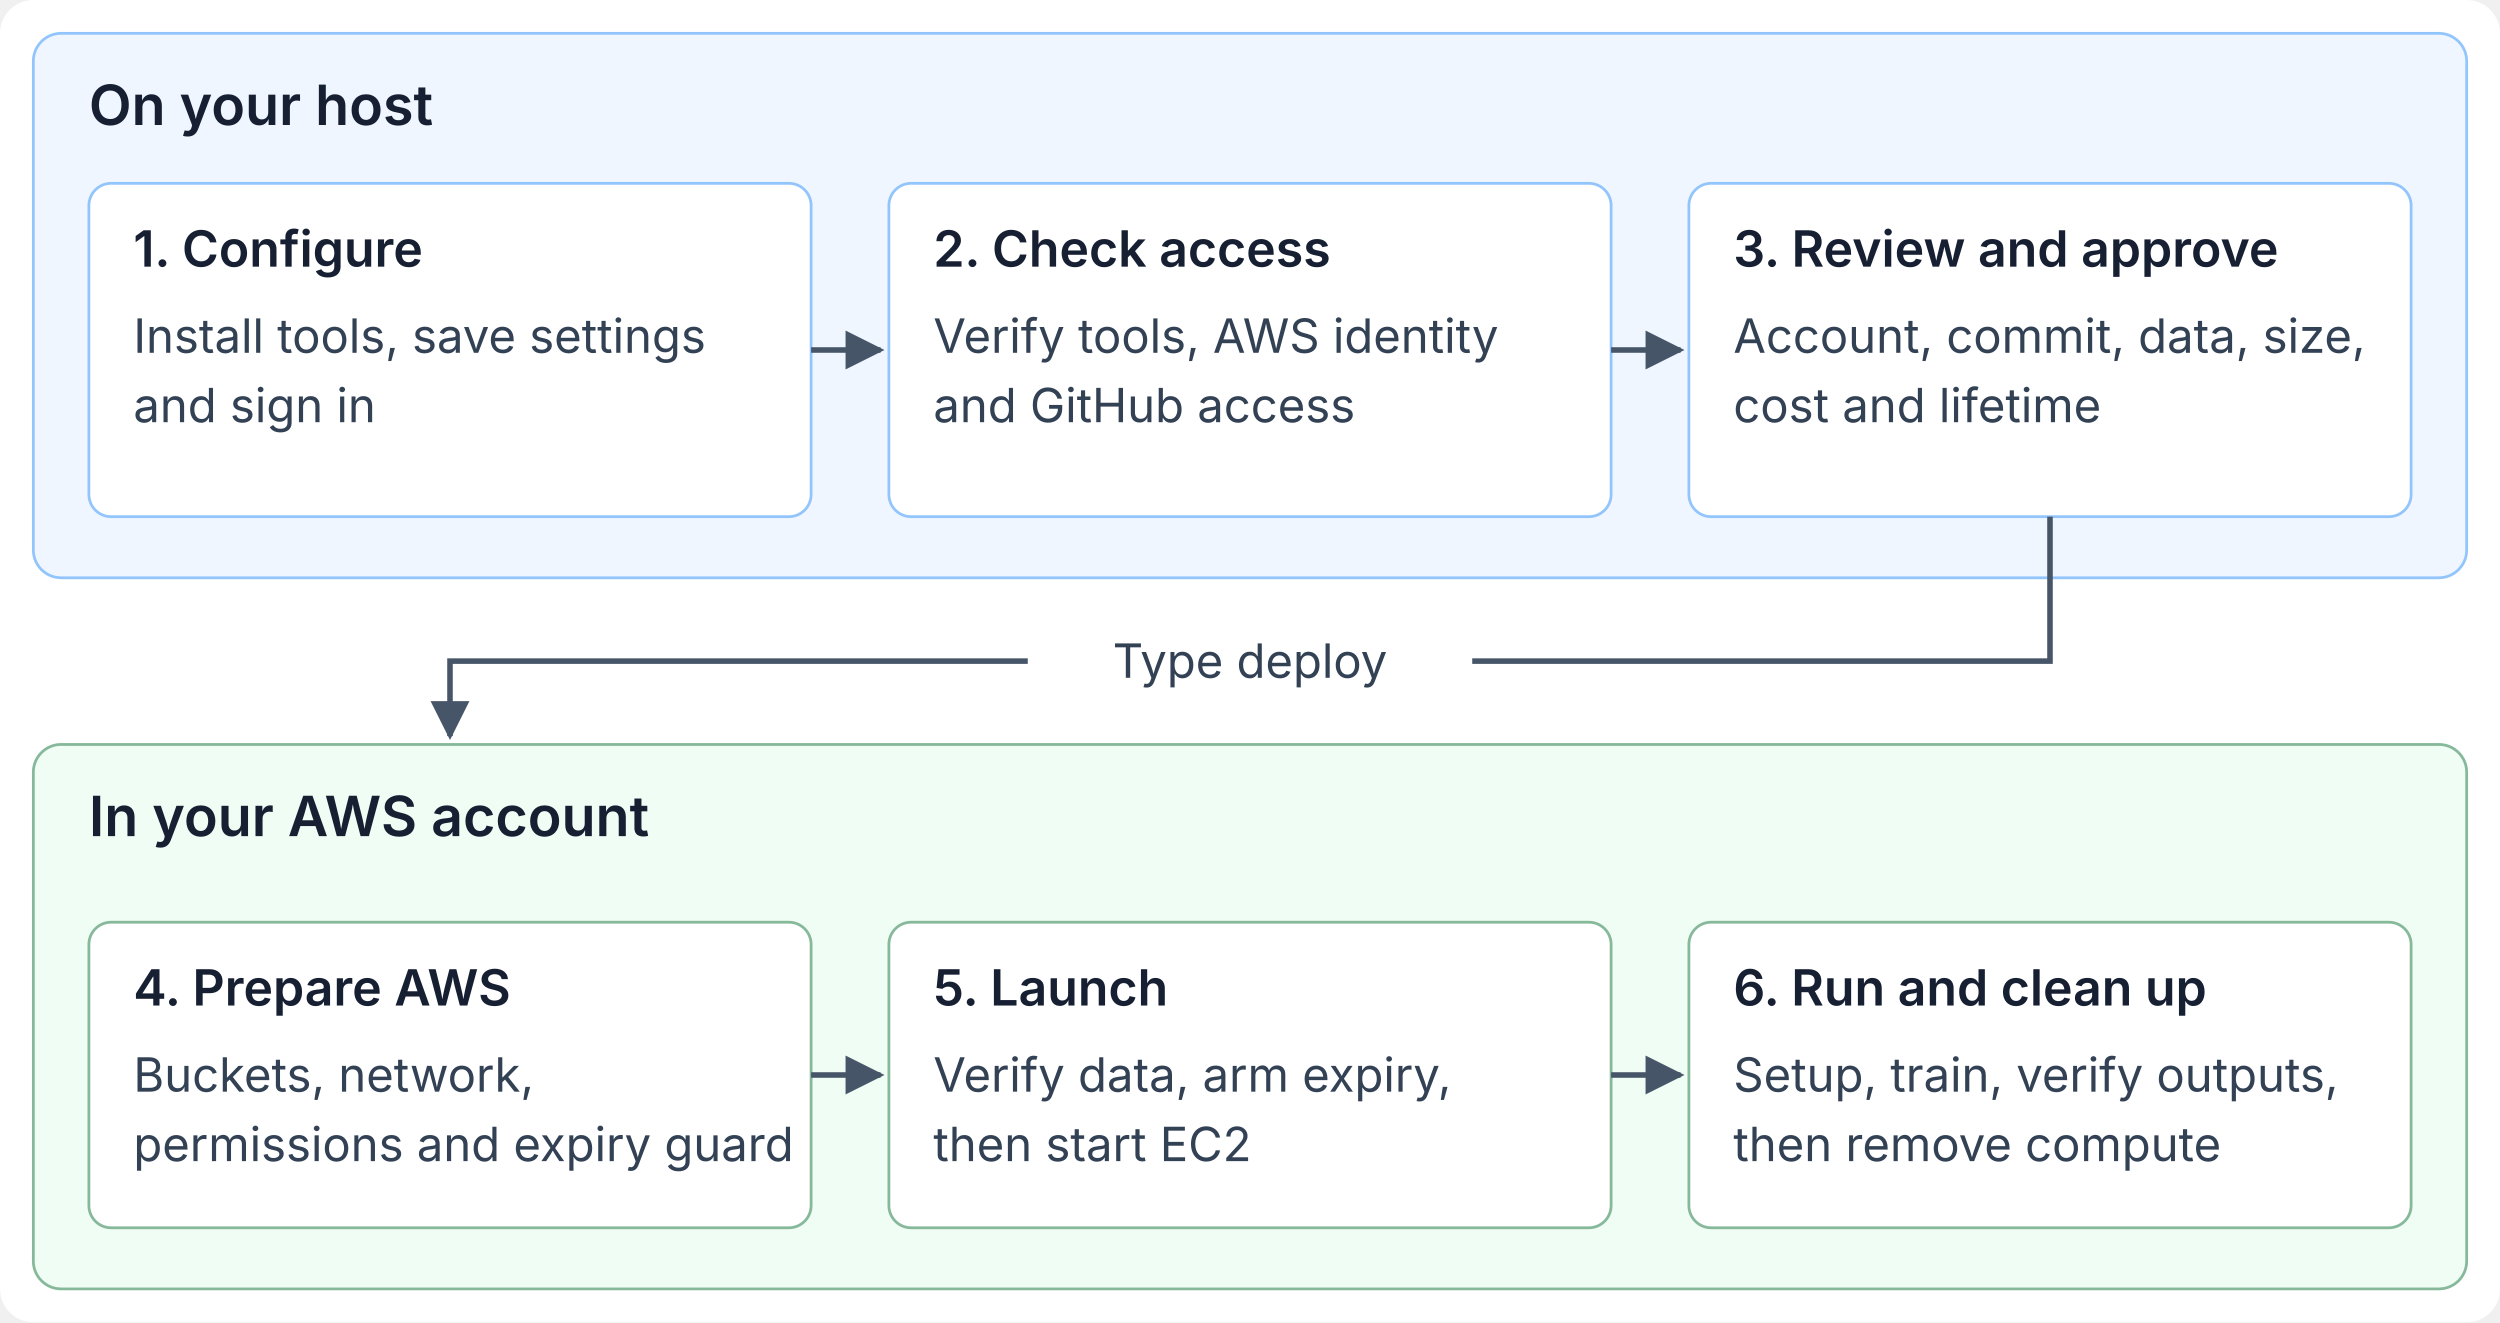
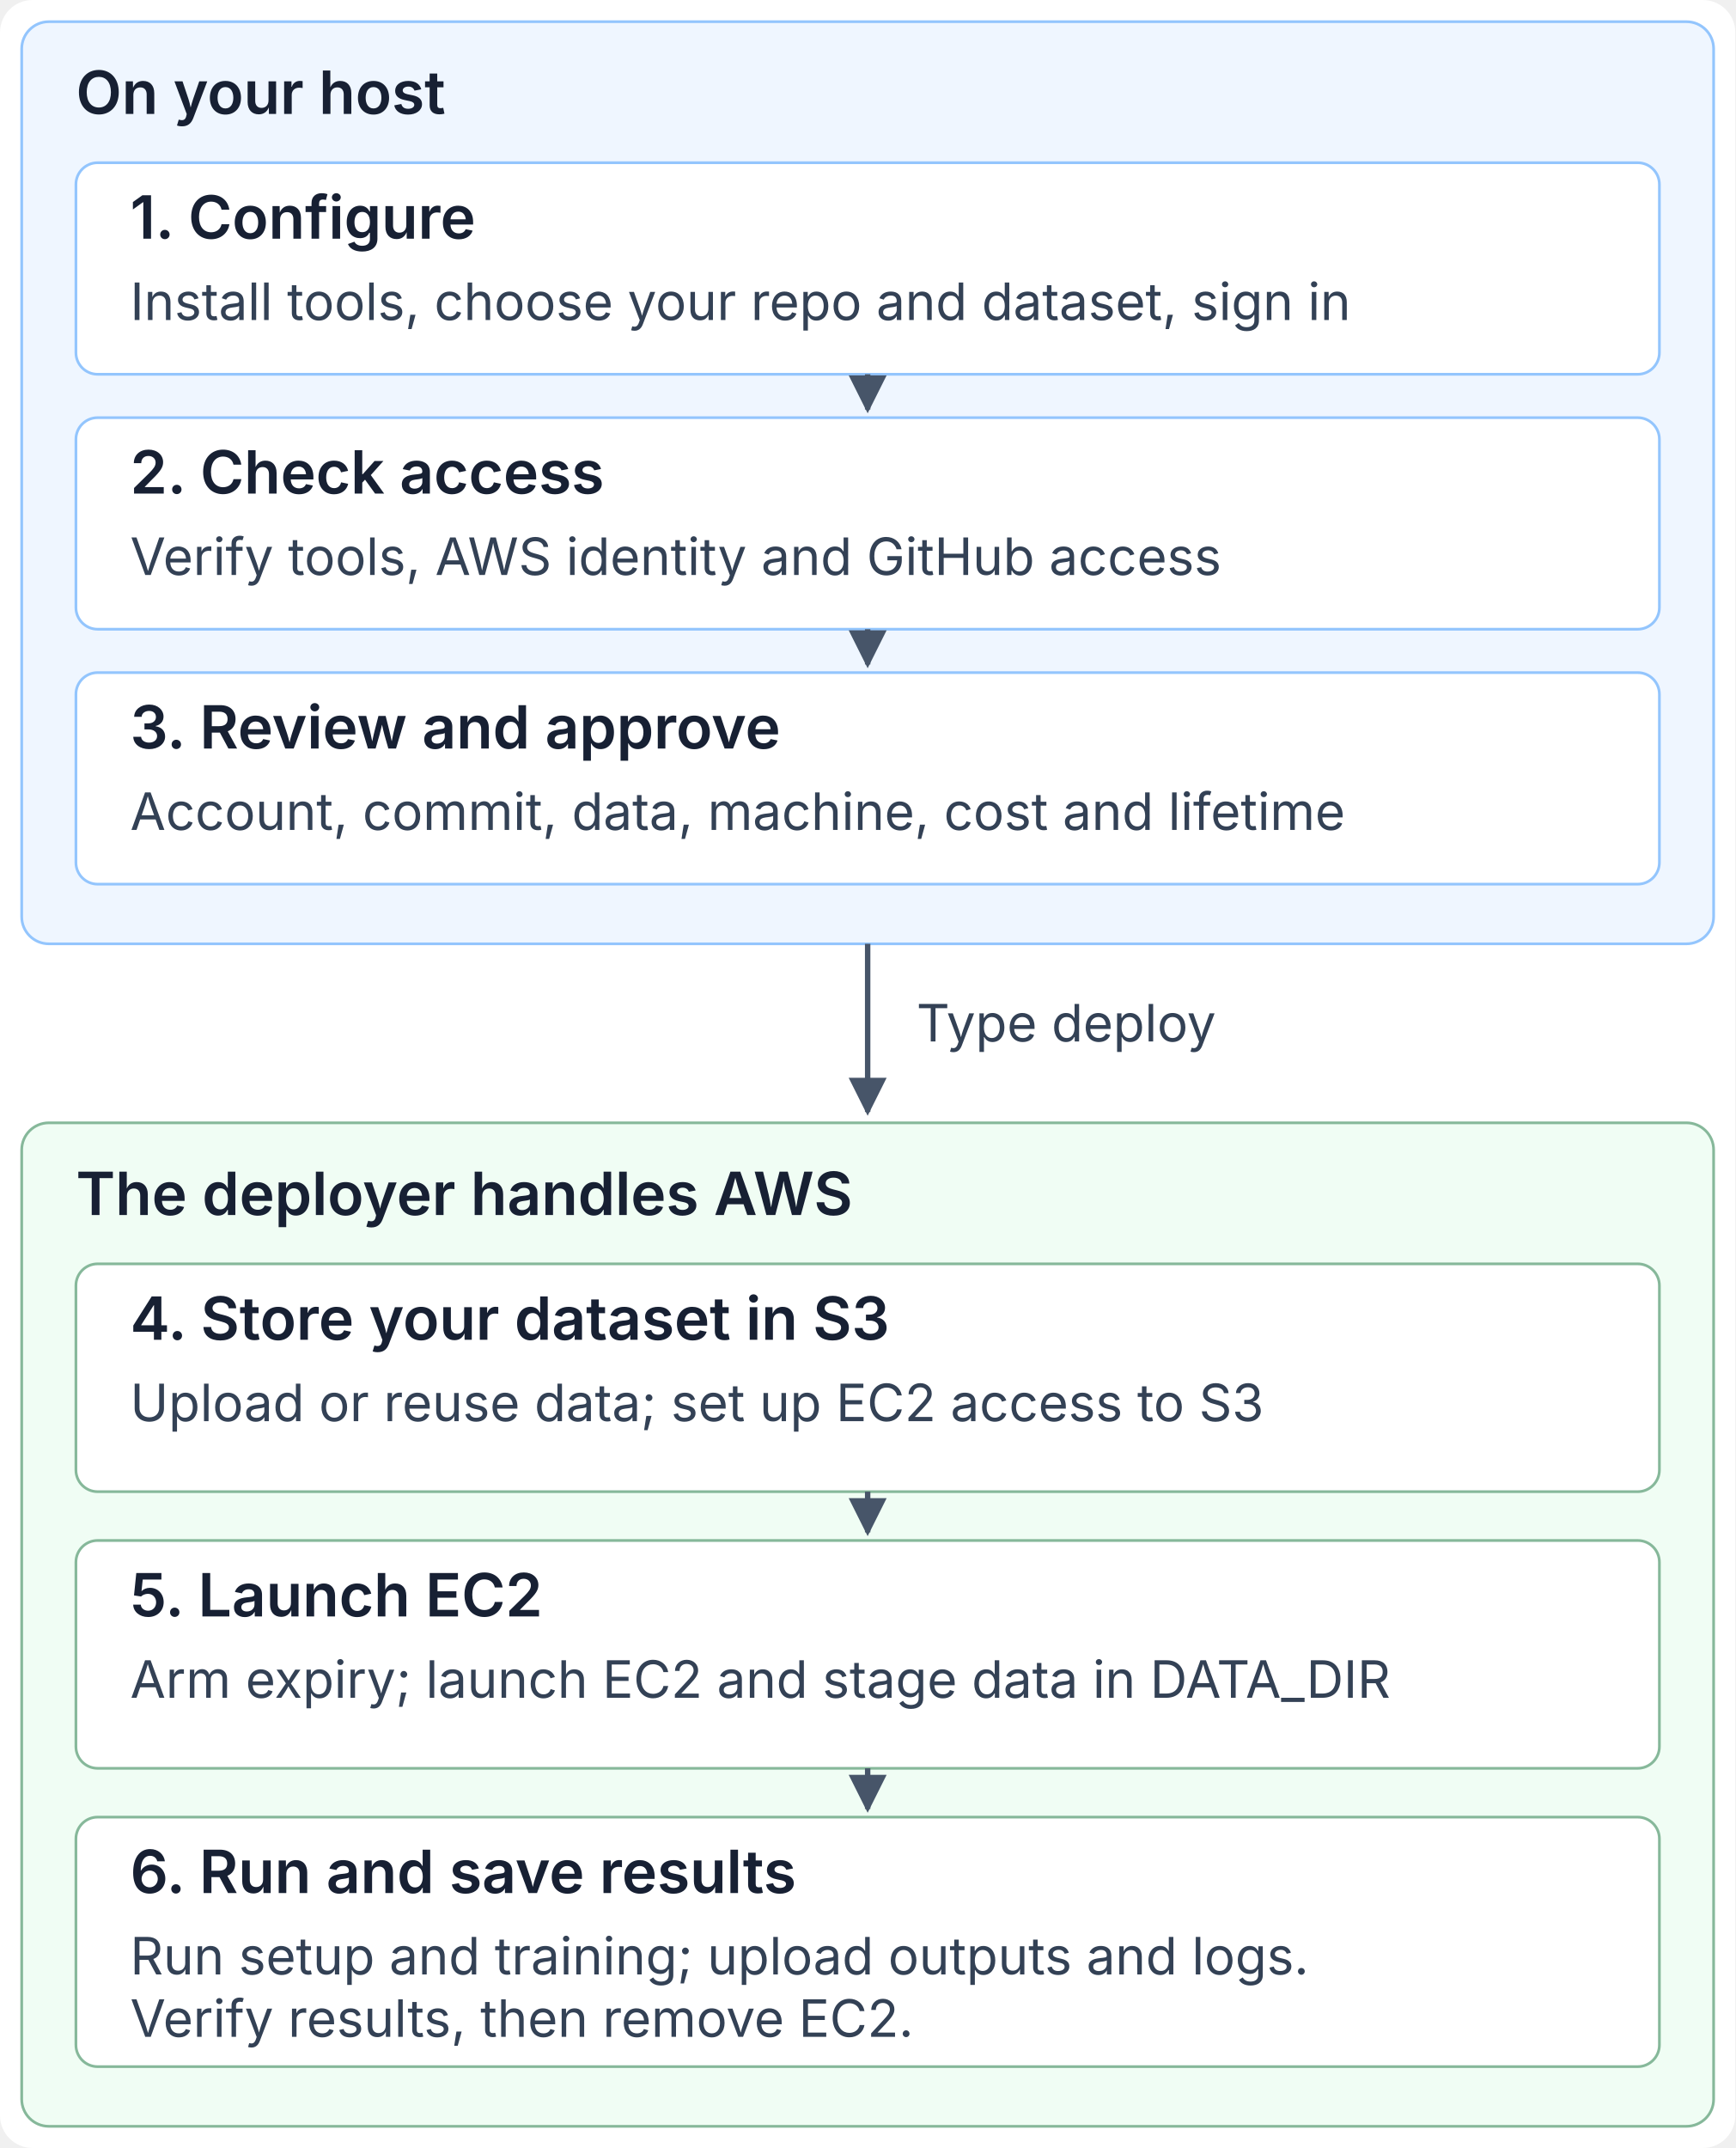
- <svg xmlns="http://www.w3.org/2000/svg" width="900" height="476" viewBox="0 0 900 476" role="img" aria-labelledby="title description">
+ <svg xmlns="http://www.w3.org/2000/svg" width="640" height="792" viewBox="0 0 640 792" role="img" aria-labelledby="title description">
  <defs>
-     <marker id="arrow" viewBox="0 0 10 10" refX="9" refY="5" markerWidth="7" markerHeight="7" orient="auto-start-reverse">
+     <marker id="arrow" viewBox="0 0 10 10" refX="9" refY="5" markerWidth="7" markerHeight="7" orient="auto">
      <path d="M 0 0 L 10 5 L 0 10 Z" fill="#475569" />
    </marker>
  </defs>
  <style>
    text { font-family: -apple-system, BlinkMacSystemFont, "Segoe UI", sans-serif; fill: #172033; }
-     .heading { font-size: 20px; font-weight: 600; }
-     .label { font-size: 18px; font-weight: 600; }
-     .detail { font-size: 17px; fill: #334155; }
+     .heading, .label { font-size: 22px; font-weight: 600; }
+     .detail { font-size: 19px; fill: #334155; }
    .flow { fill: none; stroke: #475569; stroke-width: 2; marker-end: url(#arrow); }
  </style>
-   <rect width="900" height="476" rx="12" fill="#ffffff" />
-   <rect x="12" y="12" width="876" height="196" rx="10" fill="#eff6ff" stroke="#93c5fd" />
-   <text class="heading" x="32" y="45">On your host</text>
+   <rect width="640" height="792" rx="12" fill="#ffffff" />
+   <rect x="8" y="8" width="624" height="340" rx="10" fill="#eff6ff" stroke="#93c5fd" />
+   <text class="heading" x="28" y="42">On your host</text>
  <g fill="#ffffff" stroke="#93c5fd">
-     <rect x="32" y="66" width="260" height="120" rx="8" />
-     <rect x="320" y="66" width="260" height="120" rx="8" />
-     <rect x="608" y="66" width="260" height="120" rx="8" />
+     <rect x="28" y="60" width="584" height="78" rx="8" />
+     <rect x="28" y="154" width="584" height="78" rx="8" />
+     <rect x="28" y="248" width="584" height="78" rx="8" />
  </g>
-   <text class="label" x="48" y="96">1. Configure</text>
-   <text class="detail" x="48" y="127">Install tools, save settings</text>
-   <text class="detail" x="48" y="152">and sign in</text>
-   <text class="label" x="336" y="96">2. Check access</text>
-   <text class="detail" x="336" y="127">Verify tools, AWS identity</text>
-   <text class="detail" x="336" y="152">and GitHub access</text>
-   <text class="label" x="624" y="96">3. Review and approve</text>
-   <text class="detail" x="624" y="127">Account, commit, data, size,</text>
-   <text class="detail" x="624" y="152">cost and lifetime</text>
-   <path class="flow" d="M 292 126 H 317" />
-   <path class="flow" d="M 580 126 H 605" />
-   <path class="flow" d="M 738 186 V 238 H 162 V 265" />
-   <rect x="370" y="222" width="160" height="32" rx="6" fill="#ffffff" />
-   <text class="detail" x="450" y="244" text-anchor="middle">Type deploy</text>
-   <rect x="12" y="268" width="876" height="196" rx="10" fill="#f0fdf4" stroke="#86b89a" />
-   <text class="heading" x="32" y="301">In your AWS account</text>
+   <text class="label" x="48" y="88">1. Configure</text>
+   <text class="detail" x="48" y="118">Install tools, choose your repo and dataset, sign in</text>
+   <text class="label" x="48" y="182">2. Check access</text>
+   <text class="detail" x="48" y="212">Verify tools, AWS identity and GitHub access</text>
+   <text class="label" x="48" y="276">3. Review and approve</text>
+   <text class="detail" x="48" y="306">Account, commit, data, machine, cost and lifetime</text>
+   <path class="flow" d="M 320 138 V 151" />
+   <path class="flow" d="M 320 232 V 245" />
+   <path class="flow" d="M 320 348 V 410" />
+   <text class="detail" x="338" y="384">Type deploy</text>
+   <rect x="8" y="414" width="624" height="370" rx="10" fill="#f0fdf4" stroke="#86b89a" />
+   <text class="heading" x="28" y="448">The deployer handles AWS</text>
  <g fill="#ffffff" stroke="#86b89a">
-     <rect x="32" y="332" width="260" height="110" rx="8" />
-     <rect x="320" y="332" width="260" height="110" rx="8" />
-     <rect x="608" y="332" width="260" height="110" rx="8" />
+     <rect x="28" y="466" width="584" height="84" rx="8" />
+     <rect x="28" y="568" width="584" height="84" rx="8" />
+     <rect x="28" y="670" width="584" height="92" rx="8" />
  </g>
-   <text class="label" x="48" y="362">4. Prepare AWS</text>
-   <text class="detail" x="48" y="393">Buckets, network,</text>
-   <text class="detail" x="48" y="418">permissions and expiry guard</text>
-   <text class="label" x="336" y="362">5. Launch</text>
-   <text class="detail" x="336" y="393">Verify data, arm expiry,</text>
-   <text class="detail" x="336" y="418">then start EC2</text>
-   <text class="label" x="624" y="362">6. Run and clean up</text>
-   <text class="detail" x="624" y="393">Setup, train, verify outputs,</text>
-   <text class="detail" x="624" y="418">then remove compute</text>
-   <path class="flow" d="M 292 387 H 317" />
-   <path class="flow" d="M 580 387 H 605" />
+   <text class="label" x="48" y="494">4. Store your dataset in S3</text>
+   <text class="detail" x="48" y="524">Upload or reuse data; set up EC2 access to S3</text>
+   <text class="label" x="48" y="596">5. Launch EC2</text>
+   <text class="detail" x="48" y="626">Arm expiry; launch EC2 and stage data in DATA_DIR</text>
+   <text class="label" x="48" y="698">6. Run and save results</text>
+   <text class="detail" x="48" y="728">Run setup and training; upload outputs and logs.</text>
+   <text class="detail" x="48" y="751">Verify results, then remove EC2.</text>
+   <path class="flow" d="M 320 550 V 565" />
+   <path class="flow" d="M 320 652 V 667" />
</svg>
